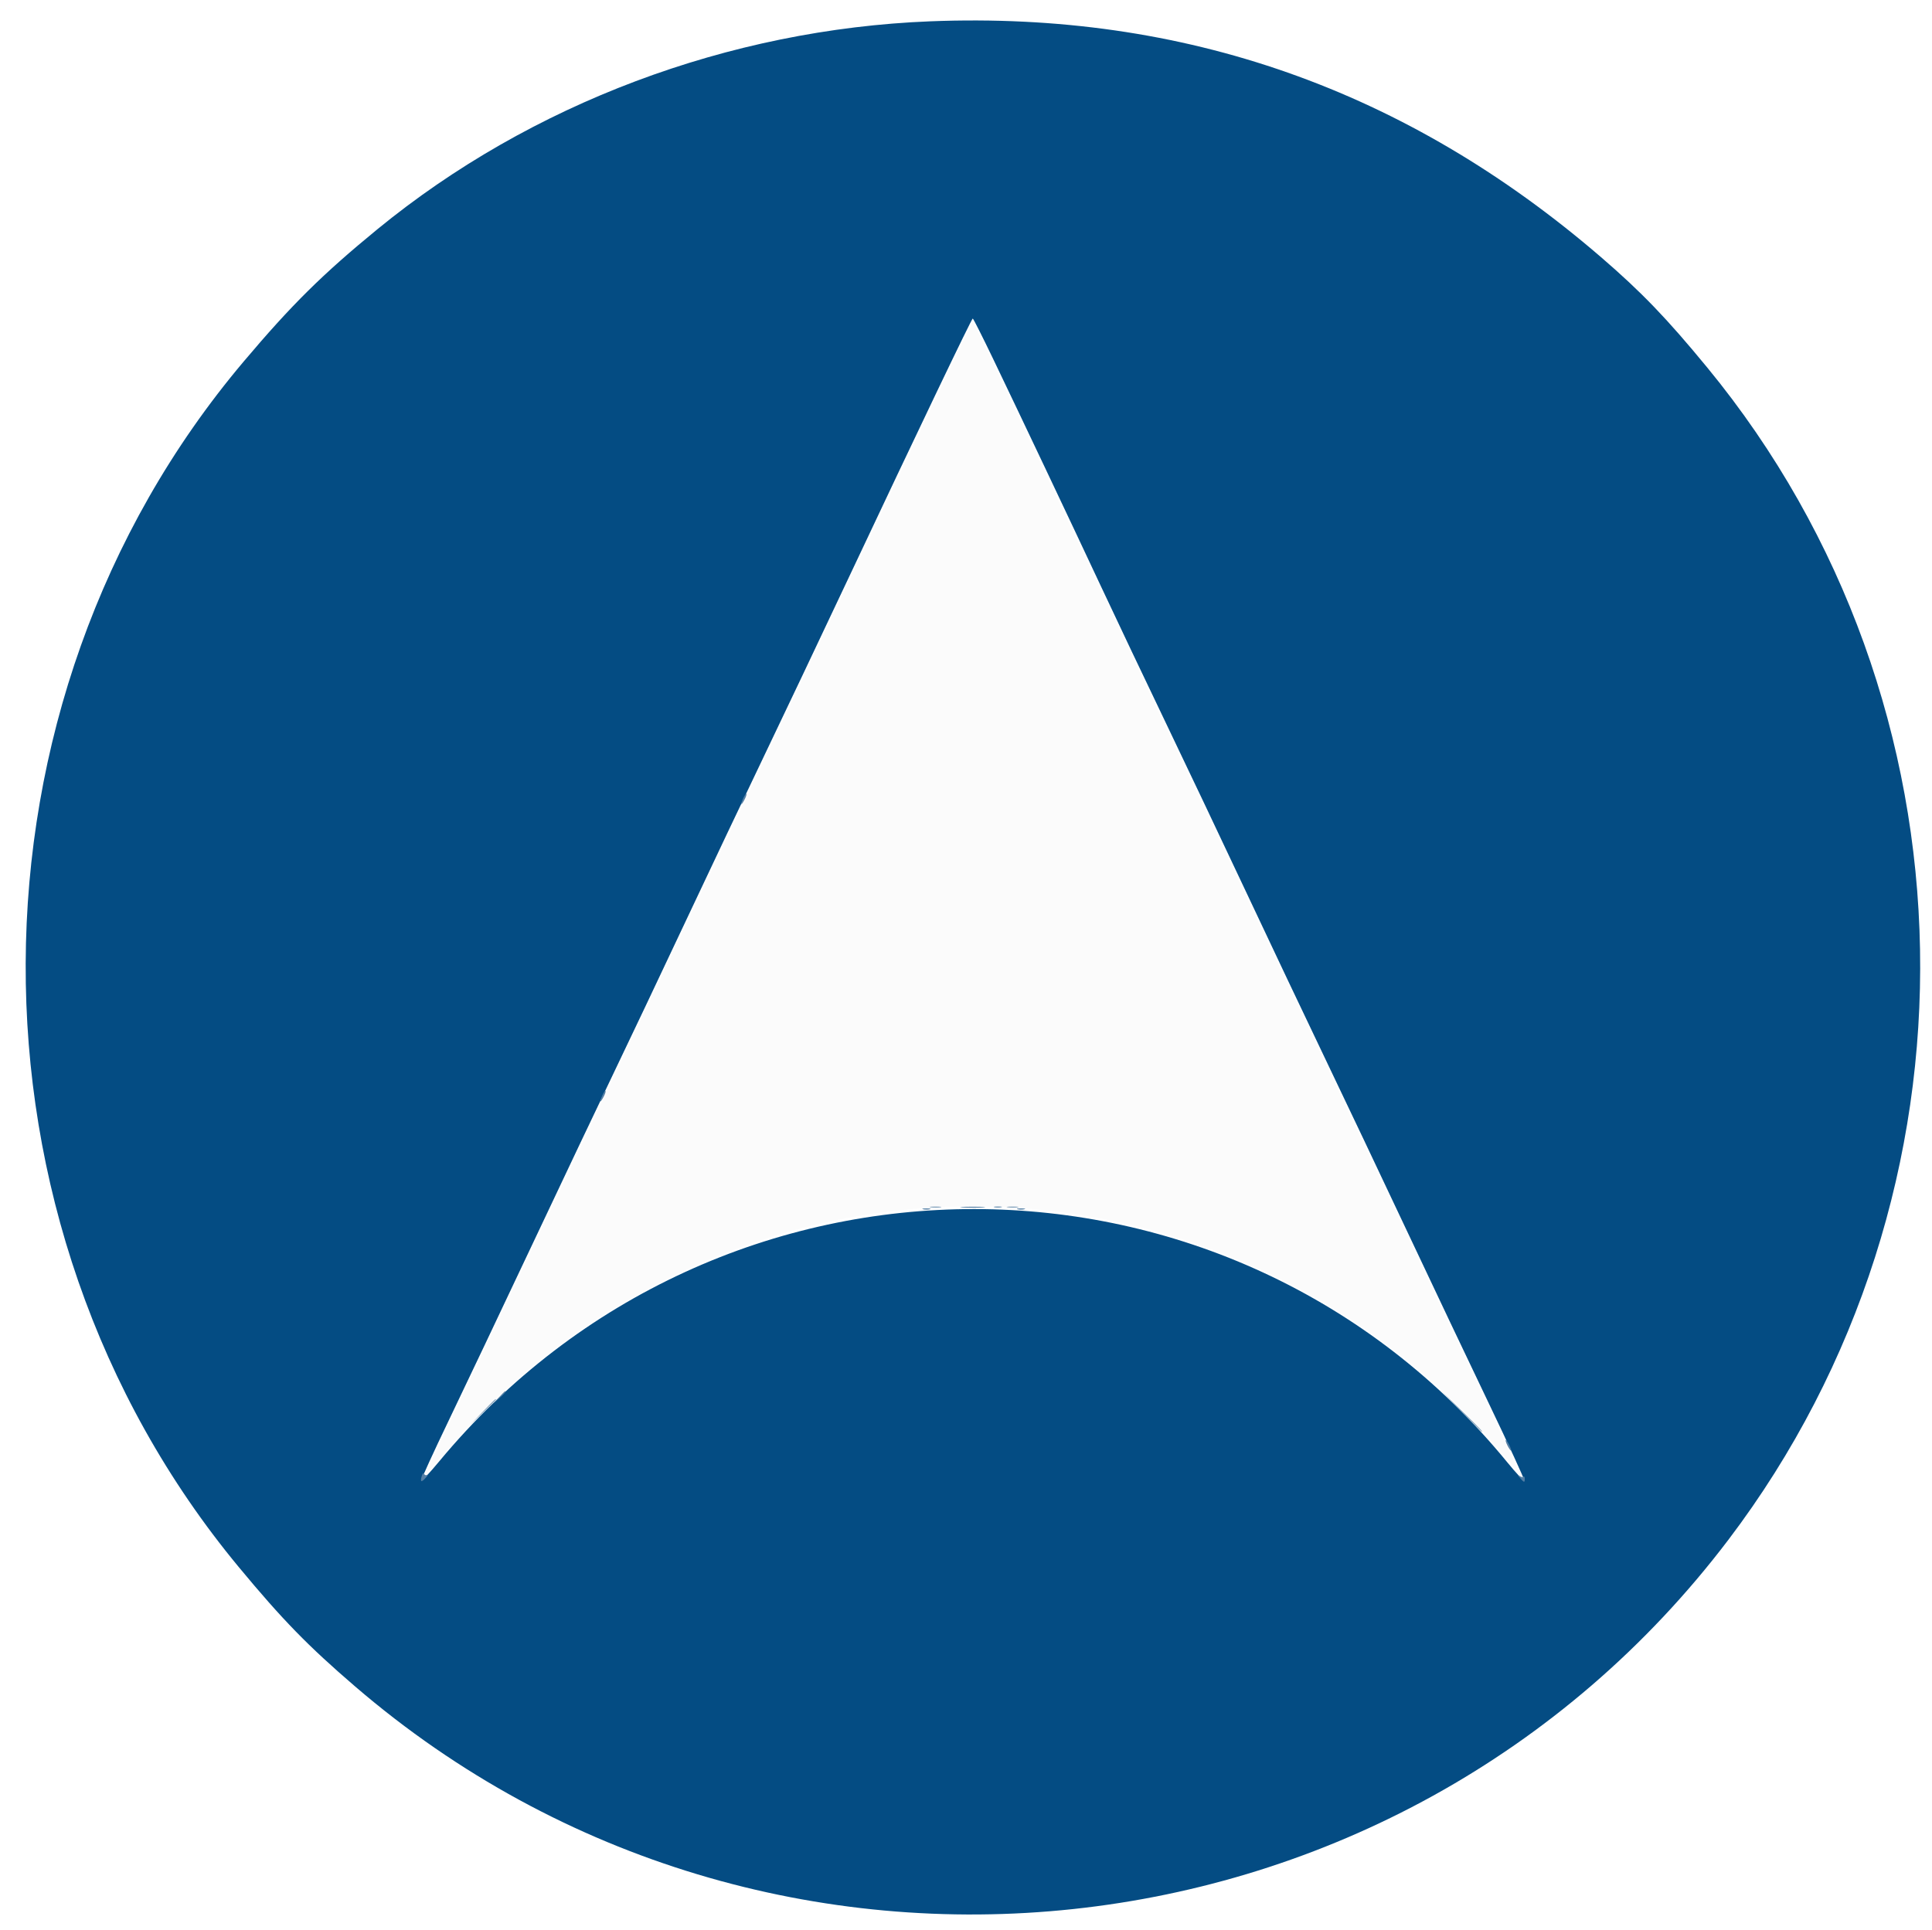
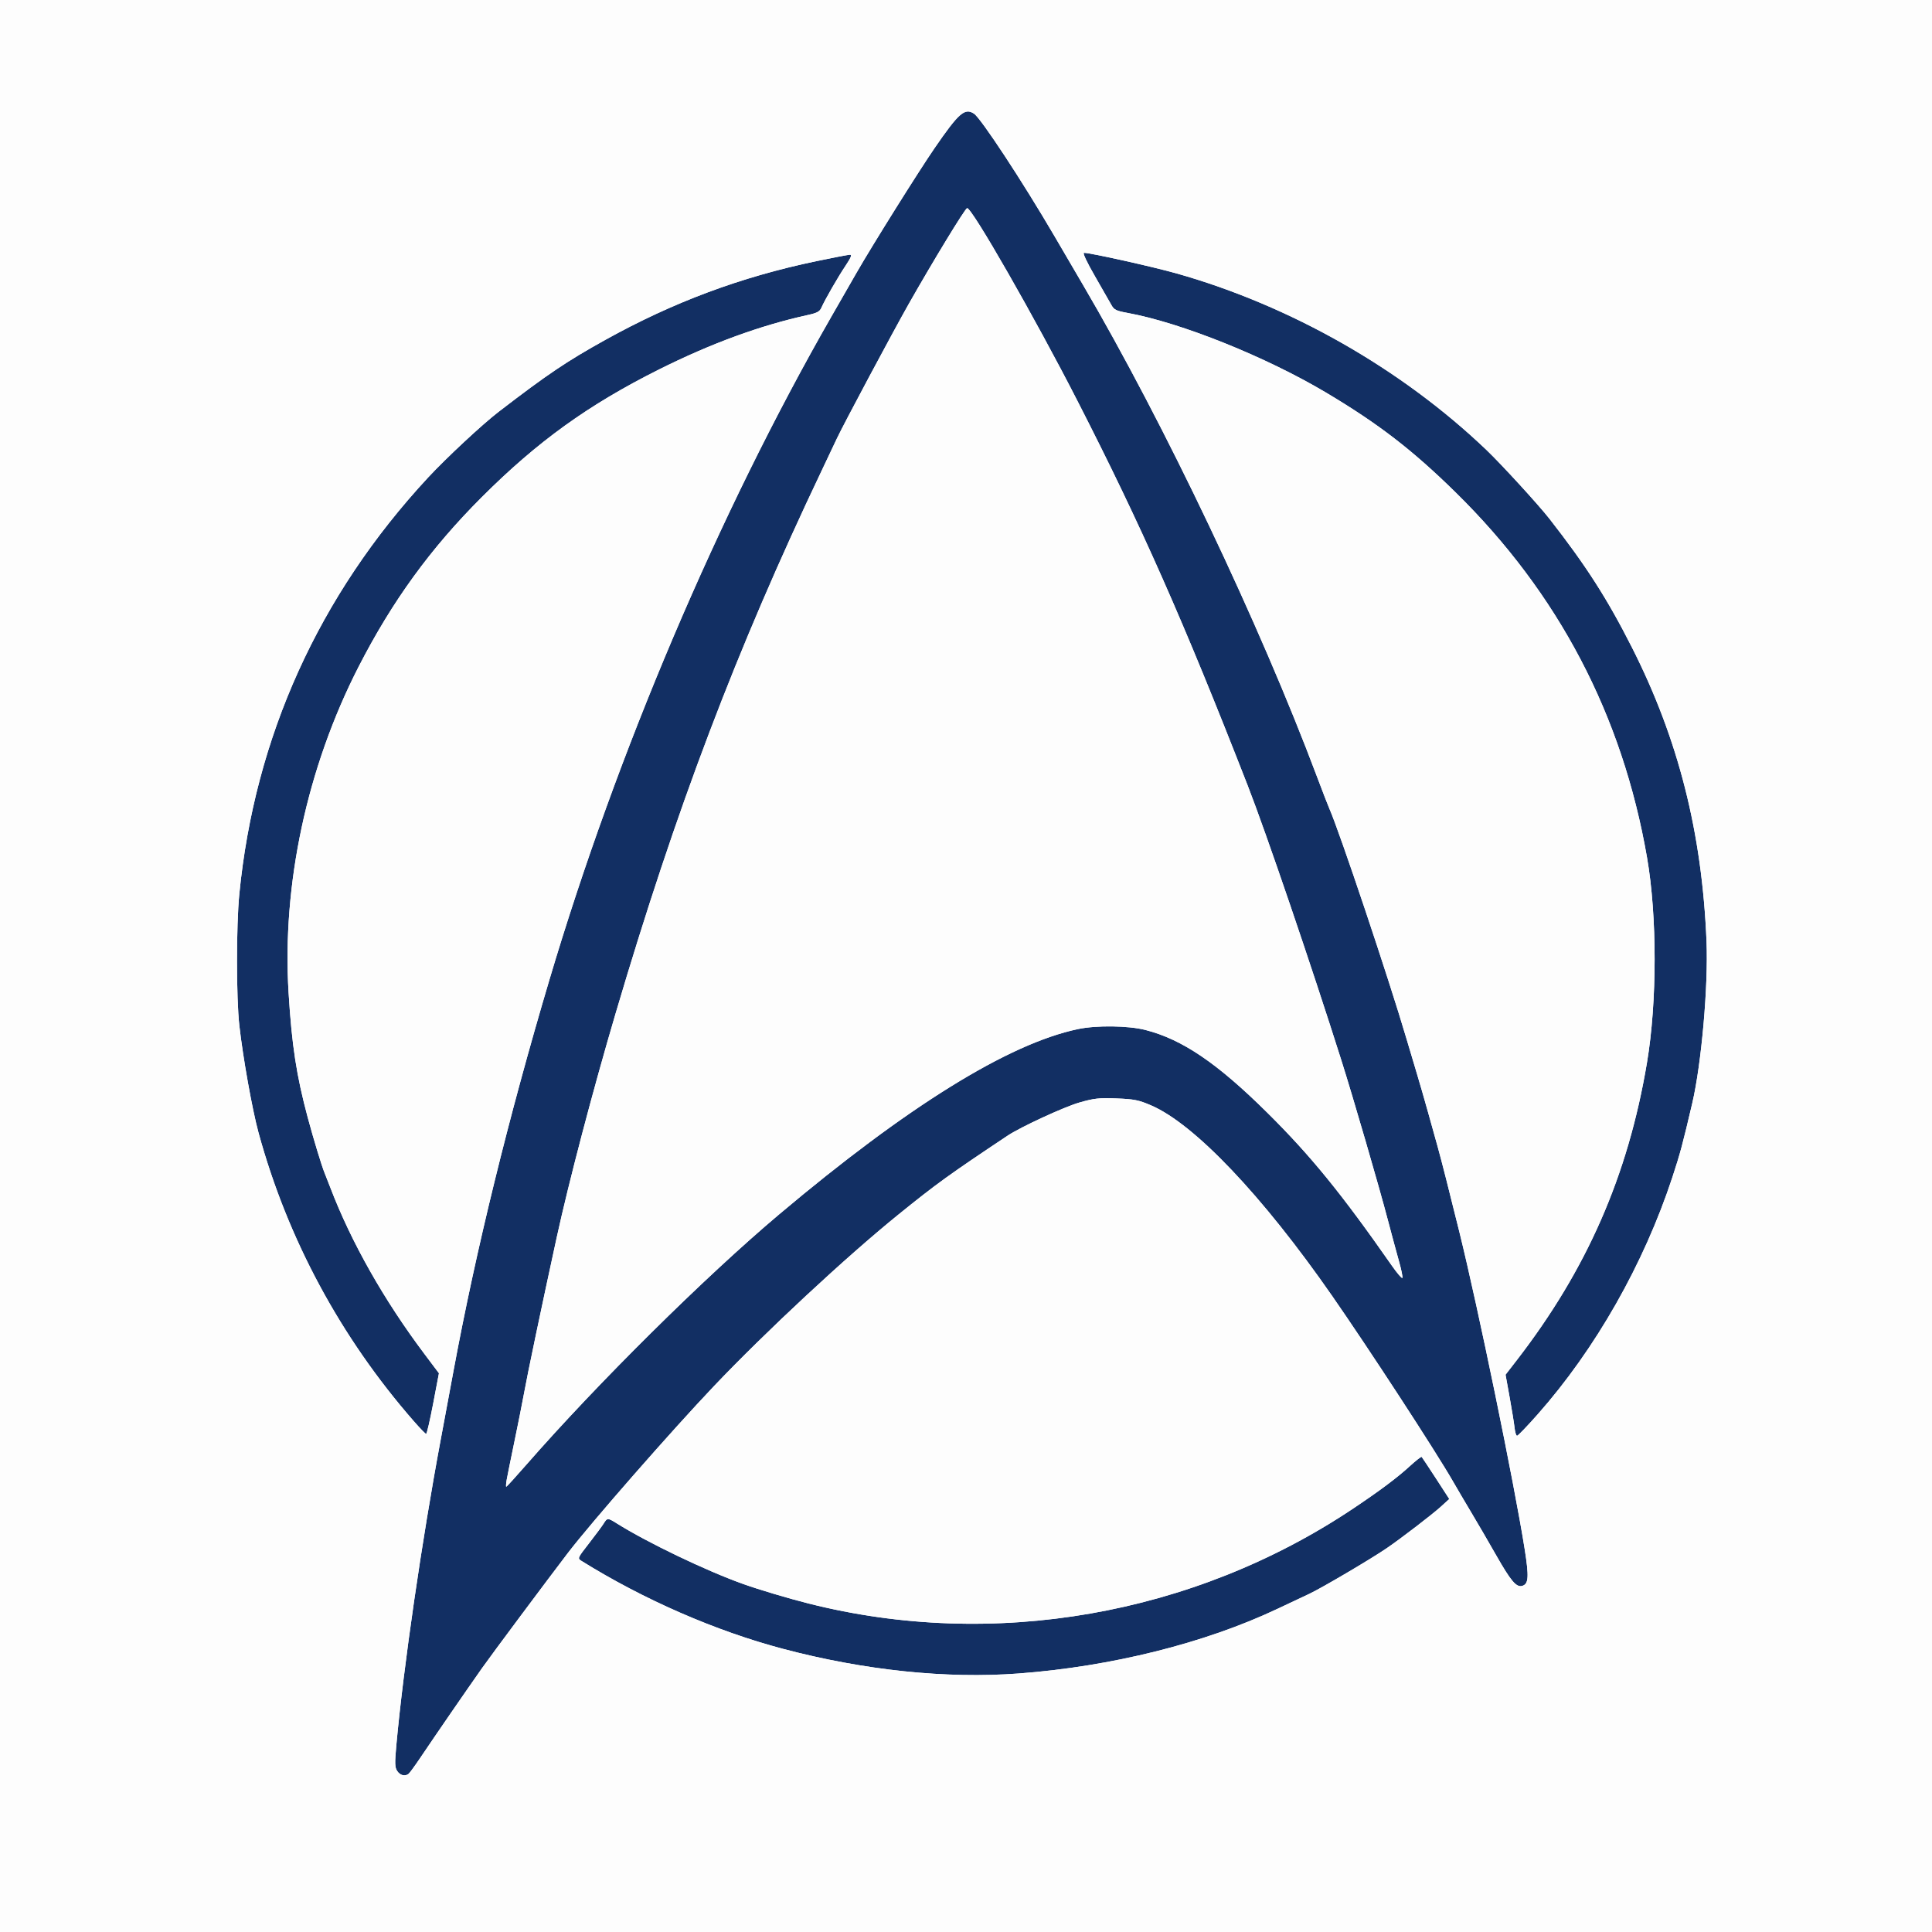
- <svg xmlns="http://www.w3.org/2000/svg" id="svg" version="1.1" width="400" height="399.596" viewBox="0, 0, 400,399.596">
-   <g id="svgg">
-     <path id="path0" d="M192.809 84.416 C 188.221 94.141,180.479 110.460,175.606 120.679 C 170.733 130.899,163.142 146.903,158.737 156.244 C 154.332 165.584,147.633 179.700,143.851 187.612 C 140.069 195.524,132.500 211.483,127.030 223.075 C 121.560 234.667,114.094 250.401,110.439 258.040 C 101.679 276.343,89.582 301.937,88.858 303.696 L 88.283 305.095 89.345 303.896 C 105.473 285.678,116.701 276.448,134.466 266.803 C 193.738 234.621,267.724 249.229,311.666 301.791 C 313.083 303.486,314.294 304.820,314.357 304.757 C 314.469 304.645,308.464 291.839,296.621 266.933 C 293.433 260.230,285.968 244.496,280.031 231.968 C 274.094 219.441,263.166 196.424,255.746 180.819 C 248.326 165.215,240.185 148.042,237.655 142.657 C 235.125 137.273,228.299 122.887,222.486 110.689 C 216.673 98.492,209.609 83.611,206.787 77.622 C 203.966 71.633,201.544 66.733,201.404 66.733 C 201.265 66.733,197.397 74.690,192.809 84.416 " stroke="none" fill="#fbfbfb" fill-rule="evenodd" />
-     <path id="path1" d="M192.607 4.414 C 150.857 6.062,109.832 21.496,78.122 47.485 C 66.751 56.805,60.357 63.131,50.450 74.868 C -9.353 145.712,-9.775 253.109,49.468 324.561 C 58.510 335.467,63.745 340.839,73.526 349.248 C 159.021 422.748,289.643 408.796,357.835 318.881 C 412.388 246.949,410.569 145.582,353.477 76.124 C 345.092 65.922,339.846 60.471,331.469 53.251 C 291.196 18.546,245.119 2.341,192.607 4.414 M205.577 74.239 C 211.402 86.360,221.441 107.542,227.966 121.479 C 231.104 128.182,237.040 140.679,241.157 149.251 C 245.274 157.822,252.829 173.736,257.945 184.615 C 263.061 195.495,270.523 211.229,274.527 219.580 C 278.530 227.932,286.082 243.846,291.307 254.945 C 296.533 266.044,304.162 282.118,308.261 290.665 C 312.360 299.212,315.657 306.376,315.587 306.586 C 315.517 306.797,313.950 305.124,312.105 302.870 C 254.902 232.977,148.804 232.870,90.921 302.647 C 88.950 305.023,87.284 306.806,87.218 306.609 C 87.152 306.411,89.729 300.775,92.945 294.084 C 96.160 287.393,103.965 270.949,110.288 257.542 C 116.611 244.136,124.163 228.222,127.070 222.178 C 129.978 216.134,136.633 202.100,141.860 190.991 C 147.087 179.881,154.465 164.327,158.257 156.425 C 162.048 148.523,169.850 132.078,175.596 119.880 C 190.197 88.881,201.163 65.968,201.399 65.964 C 201.508 65.962,203.389 69.685,205.577 74.239 " stroke="none" fill="#044c83" fill-rule="evenodd" />
-     <path id="path2" d="M205.894 250.026 C 206.279 250.126,206.908 250.126,207.293 250.026 C 207.677 249.925,207.363 249.843,206.593 249.843 C 205.824 249.843,205.509 249.925,205.894 250.026 " stroke="none" fill="#7a9cba" fill-rule="evenodd" />
-     <path id="path3" d="M153.911 165.252 C 153.242 166.721,153.369 167.035,154.093 165.699 C 154.431 165.075,154.633 164.490,154.542 164.399 C 154.450 164.307,154.167 164.691,153.911 165.252 M124.740 226.790 C 124.071 228.260,124.198 228.573,124.922 227.237 C 125.260 226.614,125.462 226.028,125.371 225.937 C 125.280 225.846,124.996 226.230,124.740 226.790 M199.301 250.045 C 200.455 250.126,202.343 250.126,203.497 250.045 C 204.650 249.964,203.706 249.898,201.399 249.898 C 199.091 249.898,198.147 249.964,199.301 250.045 M191.109 250.425 C 191.494 250.526,192.123 250.526,192.507 250.425 C 192.892 250.325,192.577 250.243,191.808 250.243 C 191.039 250.243,190.724 250.325,191.109 250.425 M210.689 250.425 C 211.074 250.526,211.703 250.526,212.088 250.425 C 212.473 250.325,212.158 250.243,211.389 250.243 C 210.619 250.243,210.305 250.325,210.689 250.425 M103.272 289.411 L 102.098 290.709 103.397 289.536 C 104.607 288.442,104.879 288.112,104.570 288.112 C 104.501 288.112,103.917 288.696,103.272 289.411 M311.717 298.302 C 311.717 298.521,311.974 299.151,312.288 299.700 C 312.602 300.250,312.859 300.519,312.859 300.300 C 312.859 300.080,312.602 299.451,312.288 298.901 C 311.974 298.352,311.717 298.082,311.717 298.302 M87.339 305.625 C 86.927 306.906,87.240 307.062,88.148 306.028 C 88.568 305.549,88.702 305.279,88.446 305.428 C 88.190 305.577,87.903 305.473,87.809 305.197 C 87.713 304.916,87.506 305.104,87.339 305.625 M314.647 306.001 C 315.559 307.069,315.684 307.096,315.684 306.227 C 315.684 305.861,315.566 305.679,315.421 305.824 C 315.277 305.969,314.872 305.867,314.522 305.598 C 314.132 305.298,314.181 305.454,314.647 306.001 " stroke="none" fill="#547fa5" fill-rule="evenodd" />
-     <path id="path4" d="M192.713 250.037 C 193.320 250.129,194.219 250.126,194.711 250.032 C 195.202 249.937,194.705 249.862,193.606 249.865 C 192.507 249.868,192.105 249.945,192.713 250.037 M208.697 250.037 C 209.304 250.129,210.203 250.126,210.695 250.032 C 211.186 249.937,210.689 249.862,209.590 249.865 C 208.492 249.868,208.089 249.945,208.697 250.037 M302.490 292.208 C 304.794 294.570,306.727 296.503,306.786 296.503 C 307.075 296.503,306.587 295.991,302.597 292.101 L 298.302 287.912 302.490 292.208 M99.889 292.408 L 97.303 295.105 100.000 292.519 C 101.484 291.097,102.697 289.883,102.697 289.822 C 102.697 289.528,102.290 289.902,99.889 292.408 " stroke="none" fill="#86a4be" fill-rule="evenodd" />
+ <svg xmlns="http://www.w3.org/2000/svg" width="1024" height="1024" viewBox="0 0 1024 1024">
+   <g>
+     <path d="M 216.50 940.23 C214.58,941.64 212.04,940.98 210.54,938.69 C209.25,936.73 209.18,934.70 210.07,924.94 C213.83,883.64 223.64,816.14 233.59,763.00 C234.98,755.58 238.09,738.90 240.49,725.93 C252.31,662.36 269.41,592.66 291.14,519.50 C326.88,399.17 380.94,271.99 440.53,168.00 C444.47,161.12 450.54,150.55 454.02,144.50 C462.53,129.69 486.84,90.87 495.34,78.50 C508.21,59.78 511.37,57.03 516.26,60.26 C519.95,62.70 542.06,96.35 558.81,125.00 C563.47,132.98 570.31,144.68 574.02,151.00 C617.22,224.66 667.69,330.77 698.17,412.00 C700.95,419.42 703.83,426.85 704.56,428.50 C709.90,440.54 736.15,518.86 745.45,550.50 C746.91,555.45 749.39,563.78 750.97,569.00 C752.54,574.22 755.27,583.67 757.03,590.00 C758.79,596.33 761.05,604.42 762.05,608.00 C764.01,615.03 768.22,631.57 773.51,653.00 C783.51,693.48 802.63,786.37 808.12,821.12 C810.43,835.72 810.20,839.48 806.91,840.53 C803.74,841.53 800.89,838.19 792.86,824.09 C788.92,817.16 783.14,807.22 780.01,802.00 C776.88,796.78 772.38,789.12 770.01,785.00 C760.86,769.09 725.71,715.15 706.04,686.84 C669.09,633.66 632.96,595.65 610.00,585.83 C603.50,583.04 601.08,582.56 591.80,582.20 C582.50,581.84 579.92,582.12 572.08,584.37 C564.03,586.68 540.95,597.33 534.09,601.90 C502.82,622.74 496.43,627.36 476.05,643.85 C448.36,666.27 405.78,705.88 378.44,734.65 C355.92,758.34 313.50,806.80 301.08,823.00 C290.31,837.07 260.38,877.21 255.50,884.14 C246.51,896.92 231.26,919.06 222.55,932.00 C219.77,936.12 217.05,939.83 216.50,940.23 ZM 268.57 784.25 C268.21,786.31 268.10,788.00 268.34,788.00 C268.58,788.00 273.39,782.71 279.04,776.25 C316.64,733.21 373.69,676.72 413.00,643.60 C480.87,586.42 534.42,553.21 571.32,545.44 C581.17,543.36 598.02,543.58 607.09,545.90 C626.67,550.91 645.19,563.49 671.75,589.80 C694.69,612.52 711.08,632.66 737.71,670.81 C740.51,674.83 743.02,677.75 743.28,677.31 C743.54,676.86 742.74,672.90 741.49,668.50 C740.25,664.10 737.58,654.20 735.55,646.50 C730.81,628.47 717.31,582.09 710.95,562.00 C694.96,511.48 671.07,441.39 661.36,416.50 C627.19,328.93 605.01,278.81 571.05,212.45 C548.42,168.21 514.86,109.62 512.57,110.33 C511.40,110.69 494.67,138.16 481.71,161.00 C473.39,175.66 446.82,225.41 443.53,232.50 C442.51,234.70 438.89,242.35 435.48,249.50 C390.23,344.56 358.33,428.60 326.18,537.50 C314.21,578.06 301.39,626.85 295.04,656.00 C286.80,693.86 279.53,728.54 277.55,739.50 C276.75,743.90 274.56,754.92 272.67,764.00 C270.78,773.08 268.94,782.19 268.57,784.25 ZM 814.90 749.75 C809.43,755.94 804.55,761.00 804.07,761.00 C803.59,761.00 803.00,759.09 802.75,756.75 C802.50,754.41 801.32,747.13 800.13,740.56 L 797.97 728.62 L 803.82 721.06 C841.06,672.92 862.87,623.13 872.93,563.24 C878.32,531.14 878.34,485.53 872.97,454.58 C859.87,379.03 826.03,314.51 771.38,260.86 C748.56,238.47 730.64,224.66 703.00,208.18 C671.02,189.12 625.97,171.03 597.59,165.85 C591.60,164.76 590.46,164.20 589.09,161.69 C588.21,160.10 584.28,153.21 580.34,146.40 C576.03,138.92 573.72,134.00 574.53,134.00 C577.95,134.00 610.97,141.35 623.61,144.92 C684.11,162.03 742.88,195.51 787.87,238.50 C795.84,246.12 815.45,267.54 821.28,275.00 C840.66,299.82 851.83,317.23 864.89,343.00 C889.53,391.58 902.11,441.13 904.50,499.00 C905.47,522.42 901.81,563.91 896.93,584.75 C891.81,606.62 890.52,611.44 886.39,623.98 C871.27,669.95 845.66,715.01 814.90,749.75 ZM 229.59 743.92 C227.90,752.77 226.23,760.00 225.86,760.00 C225.50,760.00 222.55,756.96 219.31,753.25 C180.50,708.84 152.47,656.78 137.06,600.50 C133.73,588.35 128.75,560.54 126.85,543.50 C125.21,528.81 125.20,490.76 126.83,474.00 C134.95,390.67 169.01,315.46 226.90,253.08 C236.56,242.67 255.65,224.89 264.37,218.19 C290.01,198.48 300.36,191.50 320.84,180.13 C356.86,160.13 392.59,146.80 432.64,138.43 C441.65,136.54 449.71,135.00 450.55,135.00 C451.65,135.00 450.99,136.61 448.22,140.75 C444.14,146.84 437.27,158.77 435.38,163.06 C434.48,165.12 433.09,165.88 428.38,166.91 C402.90,172.50 376.86,182.03 349.11,195.92 C311.82,214.59 284.89,234.00 255.42,263.44 C228.21,290.62 207.86,318.65 190.01,353.50 C162.75,406.75 149.43,468.81 152.96,526.18 C154.68,554.14 157.15,570.20 163.16,592.50 C166.21,603.83 170.51,617.97 171.97,621.50 C172.43,622.60 173.84,626.20 175.10,629.50 C186.16,658.42 203.51,689.07 225.00,717.67 L 232.65 727.85 ZM 540.00 886.98 C501.56,889.87 458.04,885.32 415.00,873.92 C379.24,864.45 341.17,847.84 308.25,827.35 C306.00,825.95 306.00,825.95 312.25,817.91 C315.69,813.49 319.17,808.78 320.00,807.44 C321.85,804.44 322.14,804.44 326.77,807.34 C342.99,817.53 373.94,832.39 393.63,839.45 C402.14,842.50 417.46,847.08 428.50,849.87 C526.36,874.63 632.46,856.17 717.00,799.69 C731.39,790.07 740.44,783.30 747.28,777.04 C750.47,774.12 753.27,771.94 753.52,772.18 C753.76,772.43 757.15,777.55 761.06,783.56 L 768.15 794.50 L 763.74 798.52 C759.16,802.68 742.86,815.20 735.00,820.58 C726.77,826.22 700.59,841.65 694.00,844.75 C690.42,846.43 682.78,850.03 677.00,852.76 C638.54,870.94 589.02,883.30 540.00,886.98 Z" fill="rgb(18,47,99)" />
+     <path d="M 0.00 512.00 L 0.00 0.00 L 512.00 0.00 L 1024.00 0.00 L 1024.00 512.00 L 1024.00 1024.00 L 512.00 1024.00 L 0.00 1024.00 L 0.00 512.00 ZM 216.50 940.23 C217.05,939.83 219.77,936.12 222.55,932.00 C231.26,919.06 246.51,896.92 255.50,884.14 C260.38,877.21 290.31,837.07 301.08,823.00 C313.50,806.80 355.92,758.34 378.44,734.65 C405.78,705.88 448.36,666.27 476.05,643.85 C496.43,627.36 502.82,622.74 534.09,601.90 C540.95,597.33 564.03,586.68 572.08,584.37 C579.92,582.12 582.50,581.84 591.80,582.20 C601.08,582.56 603.50,583.04 610.00,585.83 C632.96,595.65 669.09,633.66 706.04,686.84 C725.71,715.15 760.86,769.09 770.01,785.00 C772.38,789.12 776.88,796.78 780.01,802.00 C783.14,807.22 788.92,817.16 792.86,824.09 C800.89,838.19 803.74,841.53 806.91,840.53 C810.20,839.48 810.43,835.72 808.12,821.12 C802.63,786.37 783.51,693.48 773.51,653.00 C768.22,631.57 764.01,615.03 762.05,608.00 C761.05,604.42 758.79,596.33 757.03,590.00 C755.27,583.67 752.54,574.22 750.97,569.00 C749.39,563.78 746.91,555.45 745.45,550.50 C736.15,518.86 709.90,440.54 704.56,428.50 C703.83,426.85 700.95,419.42 698.17,412.00 C667.69,330.77 617.22,224.66 574.02,151.00 C570.31,144.68 563.47,132.98 558.81,125.00 C542.06,96.35 519.95,62.70 516.26,60.26 C511.37,57.03 508.21,59.78 495.34,78.50 C486.84,90.87 462.53,129.69 454.02,144.50 C450.54,150.55 444.47,161.12 440.53,168.00 C380.94,271.99 326.88,399.17 291.14,519.50 C269.41,592.66 252.31,662.36 240.49,725.93 C238.09,738.90 234.98,755.58 233.59,763.00 C223.64,816.14 213.83,883.64 210.07,924.94 C209.18,934.70 209.25,936.73 210.54,938.69 C212.04,940.98 214.58,941.64 216.50,940.23 ZM 540.00 886.98 C589.02,883.30 638.54,870.94 677.00,852.76 C682.78,850.03 690.42,846.43 694.00,844.75 C700.59,841.65 726.77,826.22 735.00,820.58 C742.86,815.20 759.16,802.68 763.74,798.52 L 768.15 794.50 L 761.06 783.56 C757.15,777.55 753.76,772.43 753.52,772.18 C753.27,771.94 750.47,774.12 747.28,777.04 C740.44,783.30 731.39,790.07 717.00,799.69 C632.46,856.17 526.36,874.63 428.50,849.87 C417.46,847.08 402.14,842.50 393.63,839.45 C373.94,832.39 342.99,817.53 326.77,807.34 C322.14,804.44 321.85,804.44 320.00,807.44 C319.17,808.78 315.69,813.49 312.25,817.91 C306.00,825.95 306.00,825.95 308.25,827.35 C341.17,847.84 379.24,864.45 415.00,873.92 C458.04,885.32 501.56,889.87 540.00,886.98 ZM 814.90 749.75 C845.66,715.01 871.27,669.95 886.39,623.98 C890.52,611.44 891.81,606.62 896.93,584.75 C901.81,563.91 905.47,522.42 904.50,499.00 C902.11,441.13 889.53,391.58 864.89,343.00 C851.83,317.23 840.66,299.82 821.28,275.00 C815.45,267.54 795.84,246.12 787.87,238.50 C742.88,195.51 684.11,162.03 623.61,144.92 C610.97,141.35 577.95,134.00 574.53,134.00 C573.72,134.00 576.03,138.92 580.34,146.40 C584.28,153.21 588.21,160.10 589.09,161.69 C590.46,164.20 591.60,164.76 597.59,165.85 C625.97,171.03 671.02,189.12 703.00,208.18 C730.64,224.66 748.56,238.47 771.38,260.86 C826.03,314.51 859.87,379.03 872.97,454.58 C878.34,485.53 878.32,531.14 872.93,563.24 C862.87,623.13 841.06,672.92 803.82,721.06 L 797.97 728.62 L 800.13 740.56 C801.32,747.13 802.50,754.41 802.75,756.75 C803.00,759.09 803.59,761.00 804.07,761.00 C804.55,761.00 809.43,755.94 814.90,749.75 ZM 229.59 743.92 L 232.65 727.85 L 225.00 717.67 C203.51,689.07 186.16,658.42 175.10,629.50 C173.84,626.20 172.43,622.60 171.97,621.50 C170.51,617.97 166.21,603.83 163.16,592.50 C157.15,570.20 154.68,554.14 152.96,526.18 C149.43,468.81 162.75,406.75 190.01,353.50 C207.86,318.65 228.21,290.62 255.42,263.44 C284.89,234.00 311.82,214.59 349.11,195.92 C376.86,182.03 402.90,172.50 428.38,166.91 C433.09,165.88 434.48,165.12 435.38,163.06 C437.27,158.77 444.14,146.84 448.22,140.75 C450.99,136.61 451.65,135.00 450.55,135.00 C449.71,135.00 441.65,136.54 432.64,138.43 C392.59,146.80 356.86,160.13 320.84,180.13 C300.36,191.50 290.01,198.48 264.37,218.19 C255.65,224.89 236.56,242.67 226.90,253.08 C169.01,315.46 134.95,390.67 126.83,474.00 C125.20,490.76 125.21,528.81 126.85,543.50 C128.75,560.54 133.73,588.35 137.06,600.50 C152.47,656.78 180.50,708.84 219.31,753.25 C222.55,756.96 225.50,760.00 225.86,760.00 C226.23,760.00 227.90,752.77 229.59,743.92 ZM 268.57 784.25 C268.94,782.19 270.78,773.08 272.67,764.00 C274.56,754.92 276.75,743.90 277.55,739.50 C279.53,728.54 286.80,693.86 295.04,656.00 C301.39,626.85 314.21,578.06 326.18,537.50 C358.33,428.60 390.23,344.56 435.48,249.50 C438.89,242.35 442.51,234.70 443.53,232.50 C446.82,225.41 473.39,175.66 481.71,161.00 C494.67,138.16 511.40,110.69 512.57,110.33 C514.86,109.62 548.42,168.21 571.05,212.45 C605.01,278.81 627.19,328.93 661.36,416.50 C671.07,441.39 694.96,511.48 710.95,562.00 C717.31,582.09 730.81,628.47 735.55,646.50 C737.58,654.20 740.25,664.10 741.49,668.50 C742.74,672.90 743.54,676.86 743.28,677.31 C743.02,677.75 740.51,674.83 737.71,670.81 C711.08,632.66 694.69,612.52 671.75,589.80 C645.19,563.49 626.67,550.91 607.09,545.90 C598.02,543.58 581.17,543.36 571.32,545.44 C534.42,553.21 480.87,586.42 413.00,643.60 C373.69,676.72 316.64,733.21 279.04,776.25 C273.39,782.71 268.58,788.00 268.34,788.00 C268.10,788.00 268.21,786.31 268.57,784.25 Z" fill="rgb(253,253,253)" />
  </g>
</svg>
